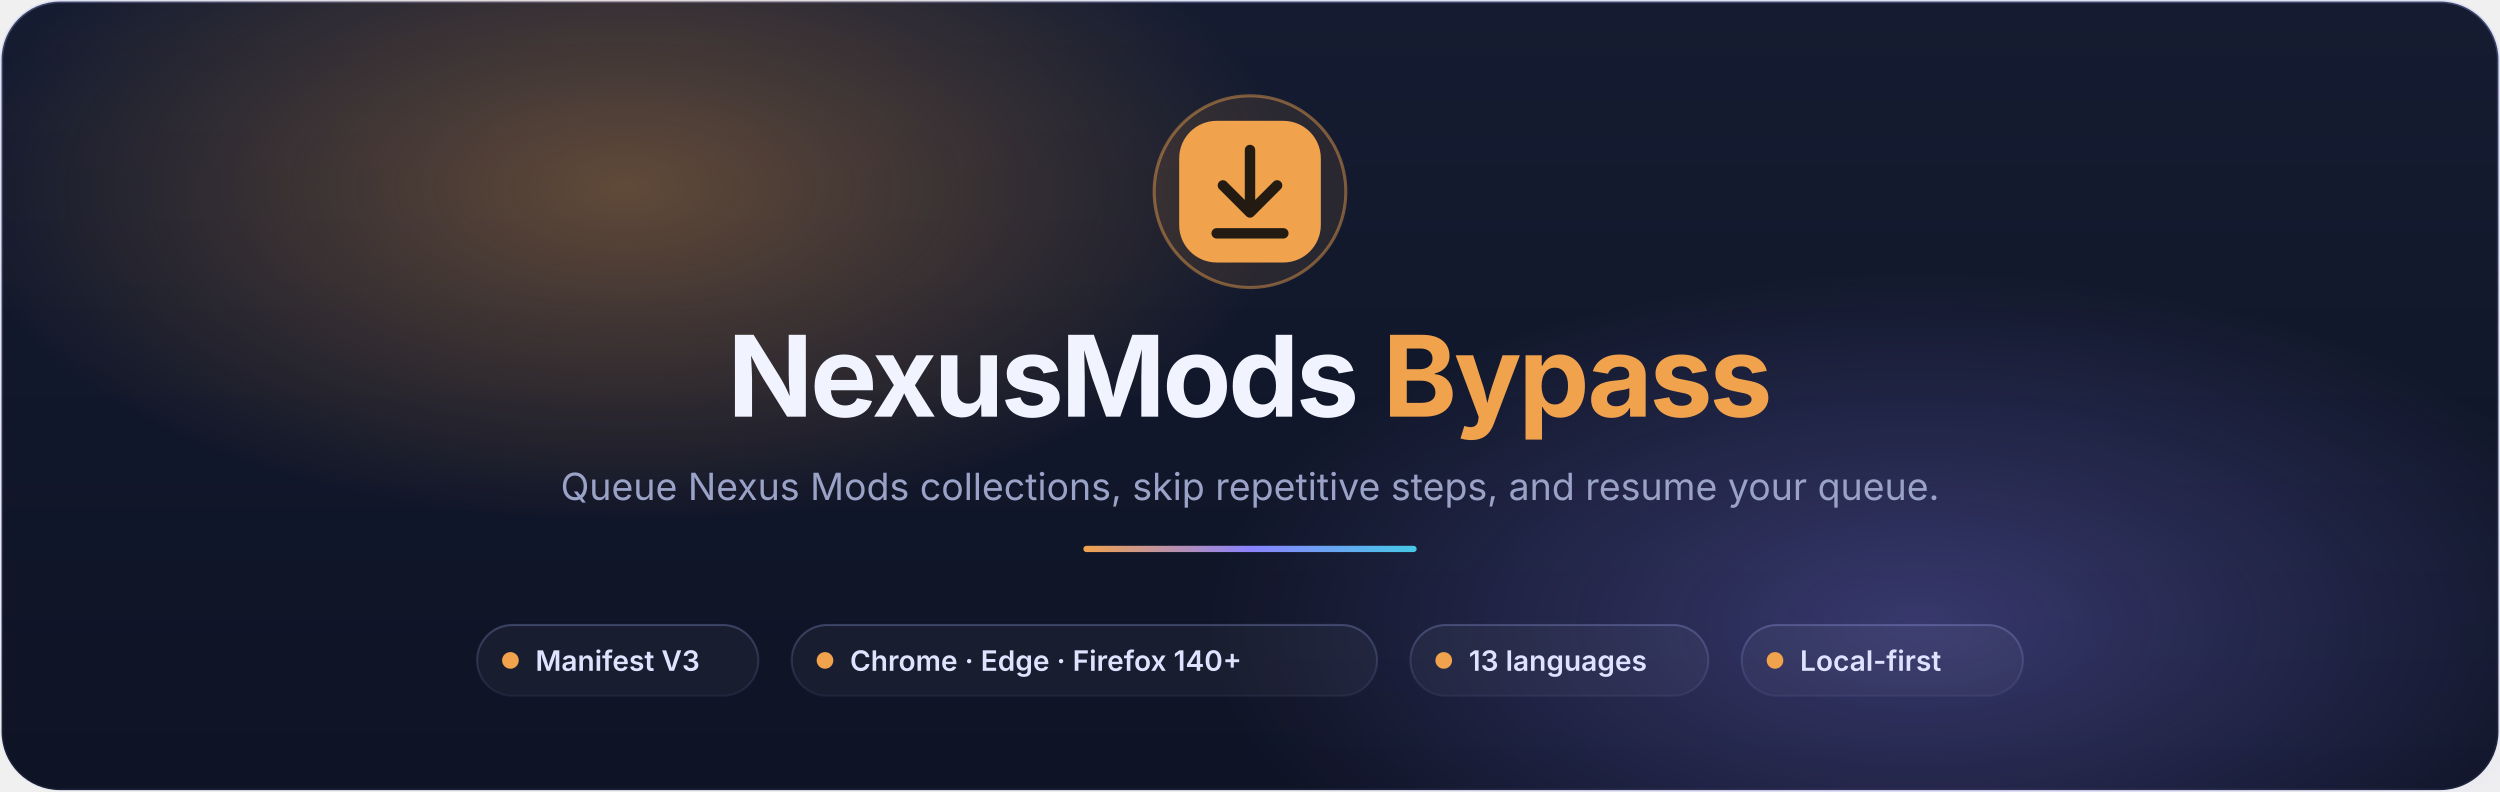
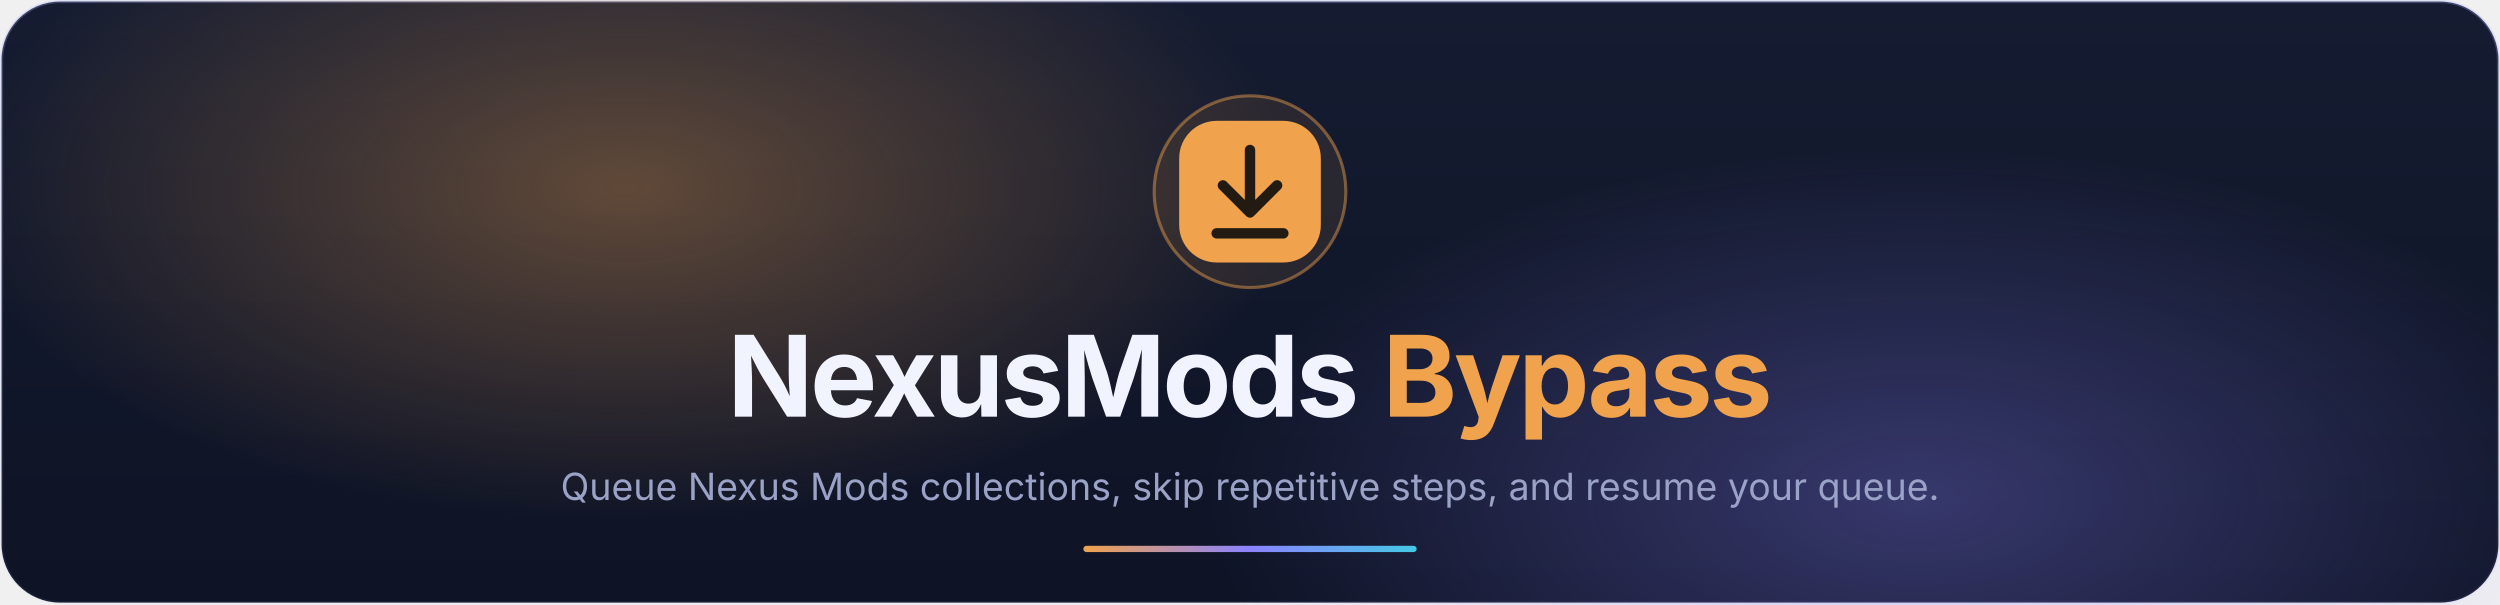
- <svg xmlns="http://www.w3.org/2000/svg" width="1200" height="380" viewBox="0 0 1200 380" role="img" aria-labelledby="t d">
+ <svg xmlns="http://www.w3.org/2000/svg" width="1200" height="290" viewBox="0 0 1200 290" role="img" aria-labelledby="t d">
  <style>
    text { font-family: 'Segoe UI Variable Text', 'Segoe UI', Inter, system-ui, -apple-system, Helvetica, Arial, sans-serif; }
    .h1 { font-size: 54px; font-weight: 750; fill: #f1f4ff; letter-spacing: -1.5px; text-anchor: middle; }
    .h1 tspan { fill: #f0a24d; }
    .sub { font-size: 18px; fill: #9aa3c7; text-anchor: middle; }
    .chip { font-size: 13.5px; font-weight: 600; fill: #dfe3ff; }
    .glow-a { animation: drift-a 14s ease-in-out infinite alternate; }
    .glow-b { animation: drift-b 17s ease-in-out infinite alternate; }
    .halo { transform-box: fill-box; transform-origin: center; animation: pulse 4.5s ease-in-out infinite; }
    .arrow { animation: drop 2.4s ease-in-out infinite; }
    .dot { transform-box: fill-box; transform-origin: center; animation: pulse 2.6s ease-in-out infinite; }
    .rise { animation: rise 1s cubic-bezier(.2,.8,.2,1) both; }
    @keyframes drift-a { to { transform: translate(90px, 30px); } }
    @keyframes drift-b { to { transform: translate(-110px, -26px); } }
    @keyframes pulse { 0%, 100% { transform: scale(.92); opacity: .65; } 50% { transform: scale(1.06); opacity: 1; } }
    @keyframes drop { 0%, 100% { transform: translateY(-3px); } 50% { transform: translateY(4px); } }
    @keyframes rise { from { opacity: 0; transform: translateY(14px); } }
    @media (prefers-reduced-motion: reduce) { * { animation: none !important; } }
  </style>
  <defs>
    <linearGradient id="face" x1="0" y1="0" x2="0" y2="1">
      <stop stop-color="#151c31" />
      <stop offset="1" stop-color="#0e1325" />
    </linearGradient>
    <linearGradient id="edge" x1="0" y1="0" x2="0" y2="1">
      <stop stop-color="#aab4ff" stop-opacity=".26" />
      <stop offset="1" stop-color="#aab4ff" stop-opacity=".07" />
    </linearGradient>
    <linearGradient id="accent" x1="0" y1="0" x2="1" y2="0">
      <stop stop-color="#f0a24d" />
      <stop offset=".5" stop-color="#8b83ff" />
      <stop offset="1" stop-color="#45c8e6" />
    </linearGradient>
    <radialGradient id="glowA">
      <stop stop-color="#f0a24d" stop-opacity=".35" />
      <stop offset="1" stop-color="#f0a24d" stop-opacity="0" />
    </radialGradient>
    <radialGradient id="glowB">
      <stop stop-color="#8b83ff" stop-opacity=".32" />
      <stop offset="1" stop-color="#8b83ff" stop-opacity="0" />
    </radialGradient>
  </defs>
-   <rect x=".75" y=".75" width="1198.5" height="378.5" rx="28" fill="url(#face)" stroke="url(#edge)" stroke-width="1.5" />
+   <rect x=".75" y=".75" width="1198.5" height="288.5" rx="28" fill="url(#face)" stroke="url(#edge)" stroke-width="1.5" />
  <ellipse class="glow-a" cx="300" cy="90" rx="320" ry="160" fill="url(#glowA)" />
-   <ellipse class="glow-b" cx="920" cy="300" rx="340" ry="170" fill="url(#glowB)" />
+   <ellipse class="glow-b" cx="920" cy="240" rx="340" ry="170" fill="url(#glowB)" />
  <circle class="halo" cx="600" cy="92" r="46" fill="#f0a24d" fill-opacity=".10" stroke="#f0a24d" stroke-opacity=".45" stroke-width="1.5" />
  <rect x="566" y="58" width="68" height="68" rx="18" fill="#f0a24d" />
  <g class="arrow" fill="none" stroke="#231b11" stroke-width="5" stroke-linecap="round" stroke-linejoin="round">
    <path d="M600 72v30m-13-13 13 13 13-13M584 112h32" />
  </g>
  <text x="600" y="200" class="h1">NexusMods <tspan>Bypass</tspan>
  </text>
  <text x="600" y="240" class="sub">Queue Nexus Mods collections, skip repetitive steps, and resume your queue.</text>
  <rect x="520" y="262" width="160" height="3" rx="1.5" fill="url(#accent)" />
-   <g class="rise">
-     <rect x="229" y="300" width="135" height="34" rx="17" fill="#ffffff" fill-opacity=".04" stroke="url(#edge)" />
-     <circle class="dot" cx="245" cy="317" r="4" fill="#f0a24d" />
-     <text x="257" y="322" class="chip">Manifest V3</text>
-   </g>
-   <g class="rise">
-     <rect x="380" y="300" width="281" height="34" rx="17" fill="#ffffff" fill-opacity=".04" stroke="url(#edge)" />
-     <circle class="dot" cx="396" cy="317" r="4" fill="#f0a24d" />
-     <text x="408" y="322" class="chip">Chrome · Edge · Firefox 140+</text>
-   </g>
-   <g class="rise">
-     <rect x="677" y="300" width="143" height="34" rx="17" fill="#ffffff" fill-opacity=".04" stroke="url(#edge)" />
-     <circle class="dot" cx="693" cy="317" r="4" fill="#f0a24d" />
-     <text x="705" y="322" class="chip">13 languages</text>
-   </g>
-   <g class="rise">
-     <rect x="836" y="300" width="135" height="34" rx="17" fill="#ffffff" fill-opacity=".04" stroke="url(#edge)" />
-     <circle class="dot" cx="852" cy="317" r="4" fill="#f0a24d" />
-     <text x="864" y="322" class="chip">Local-first</text>
-   </g>
</svg>
